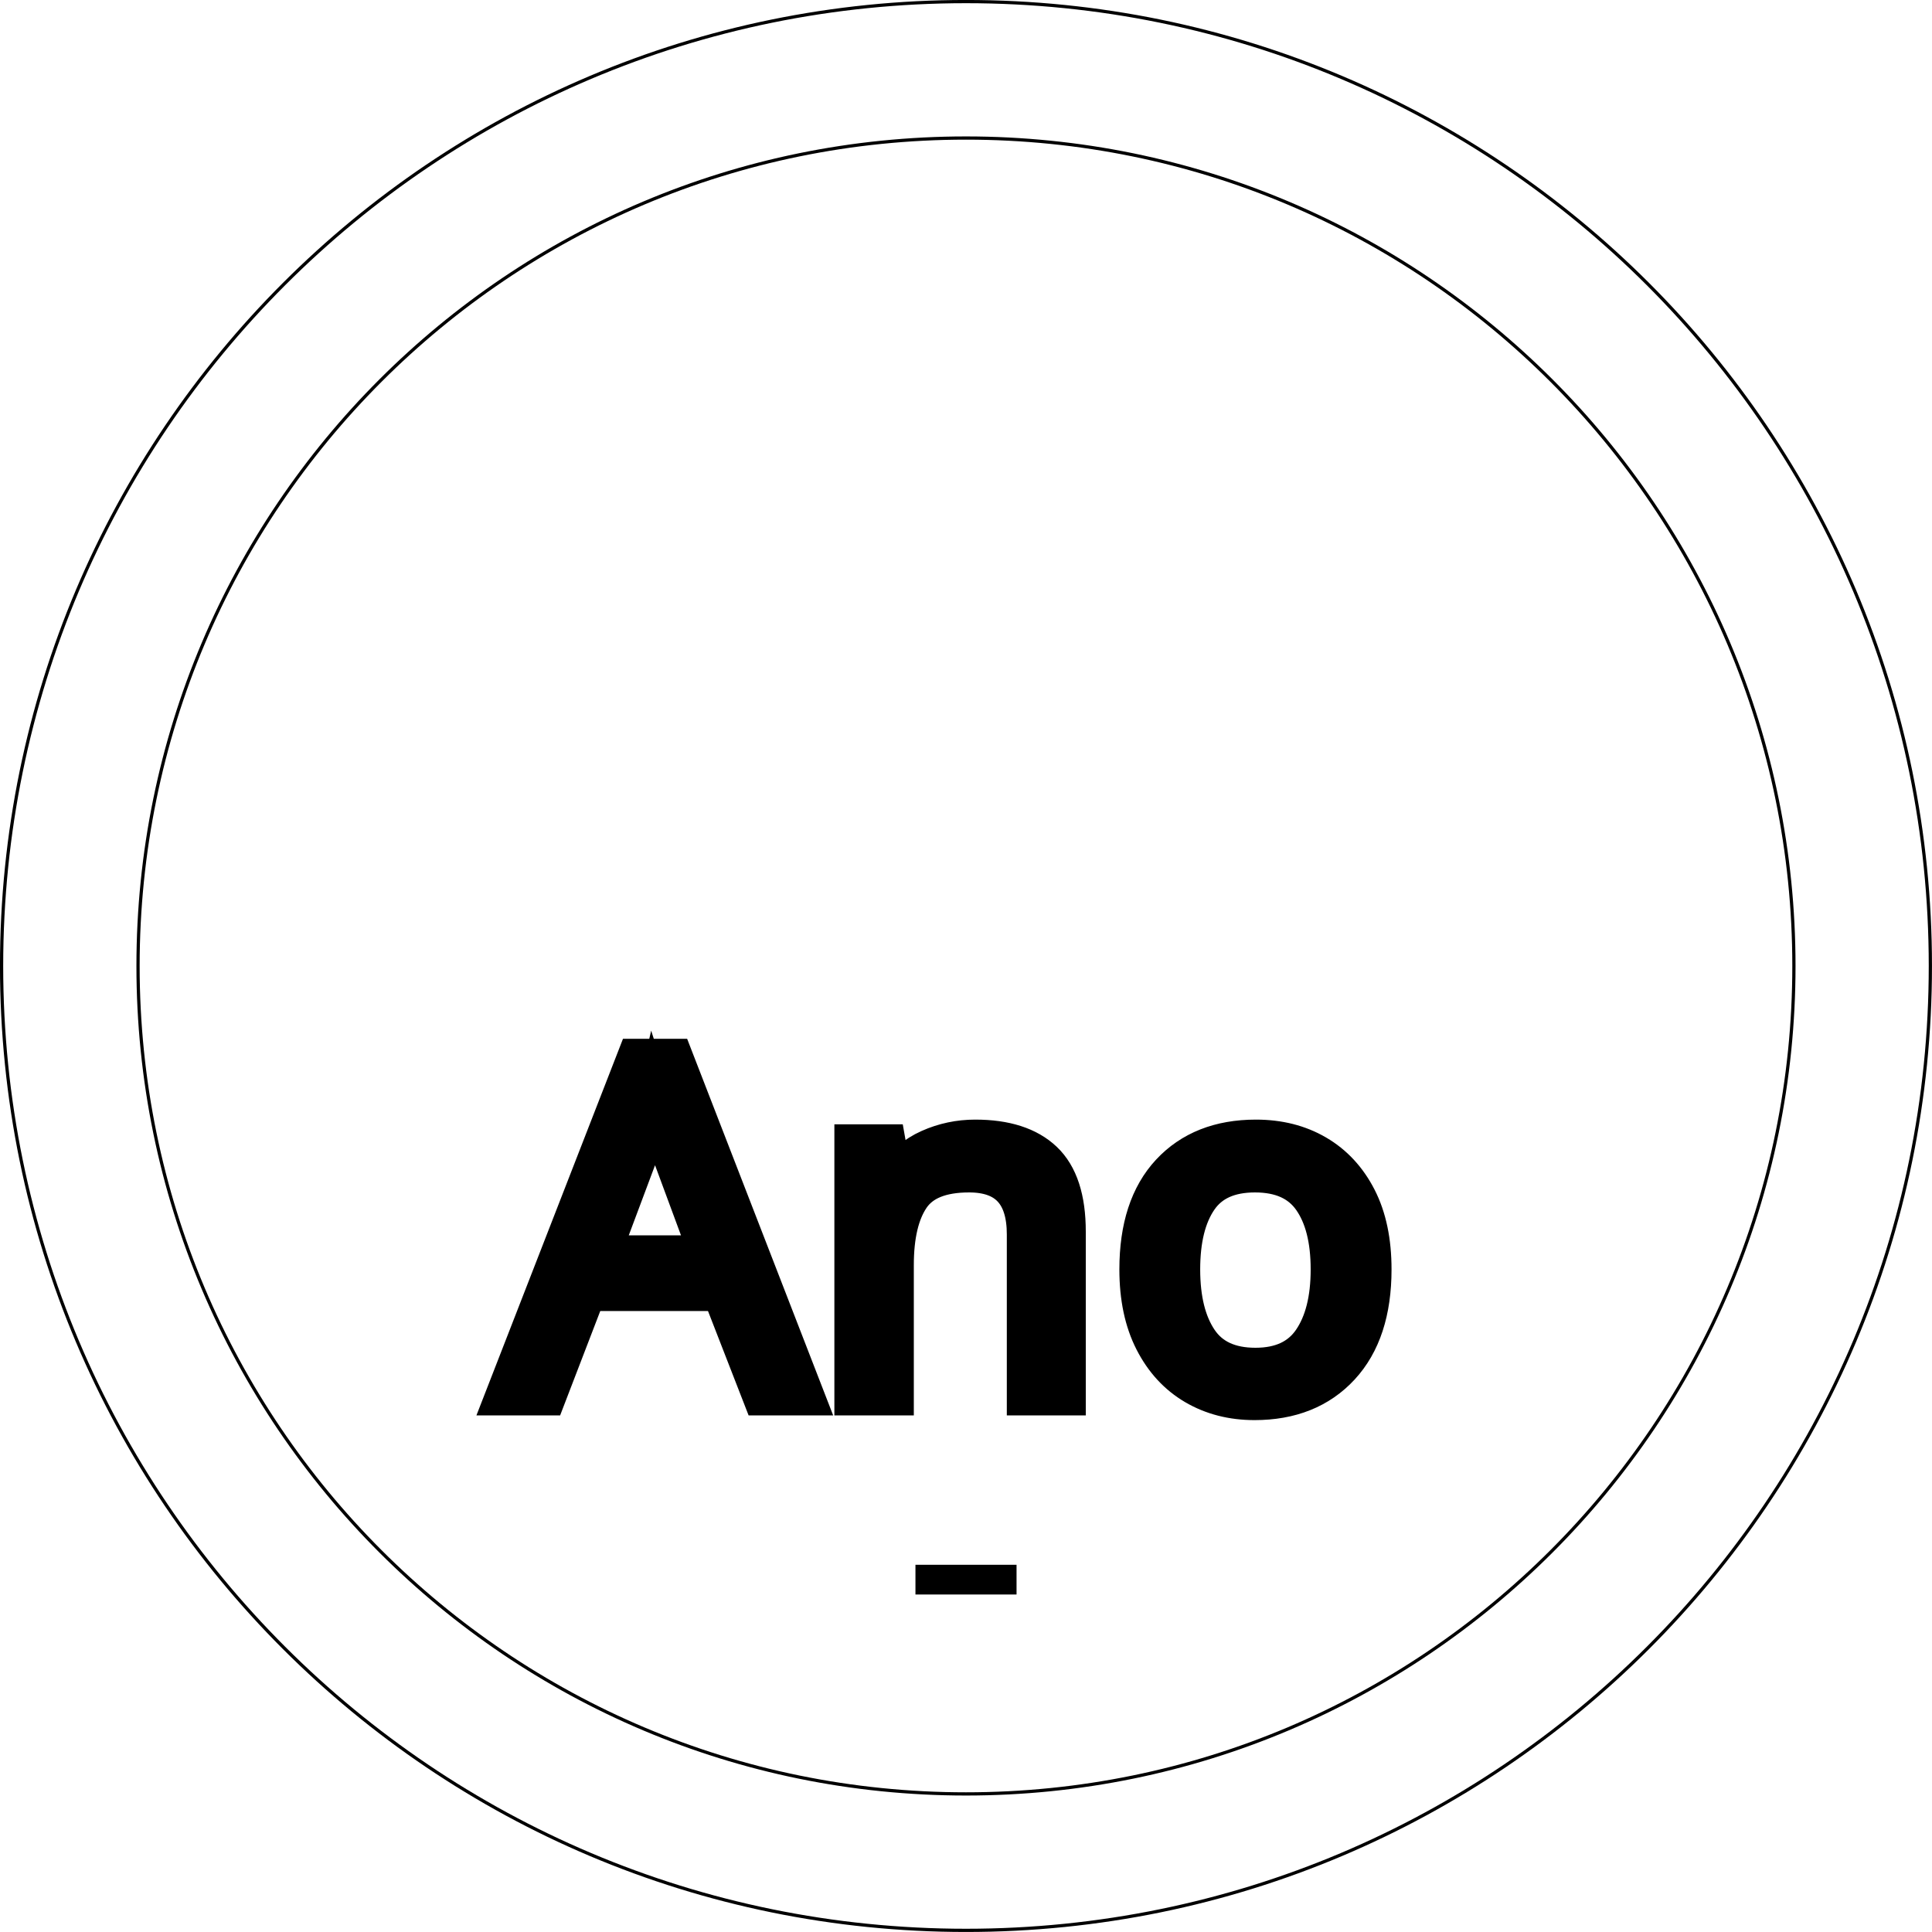
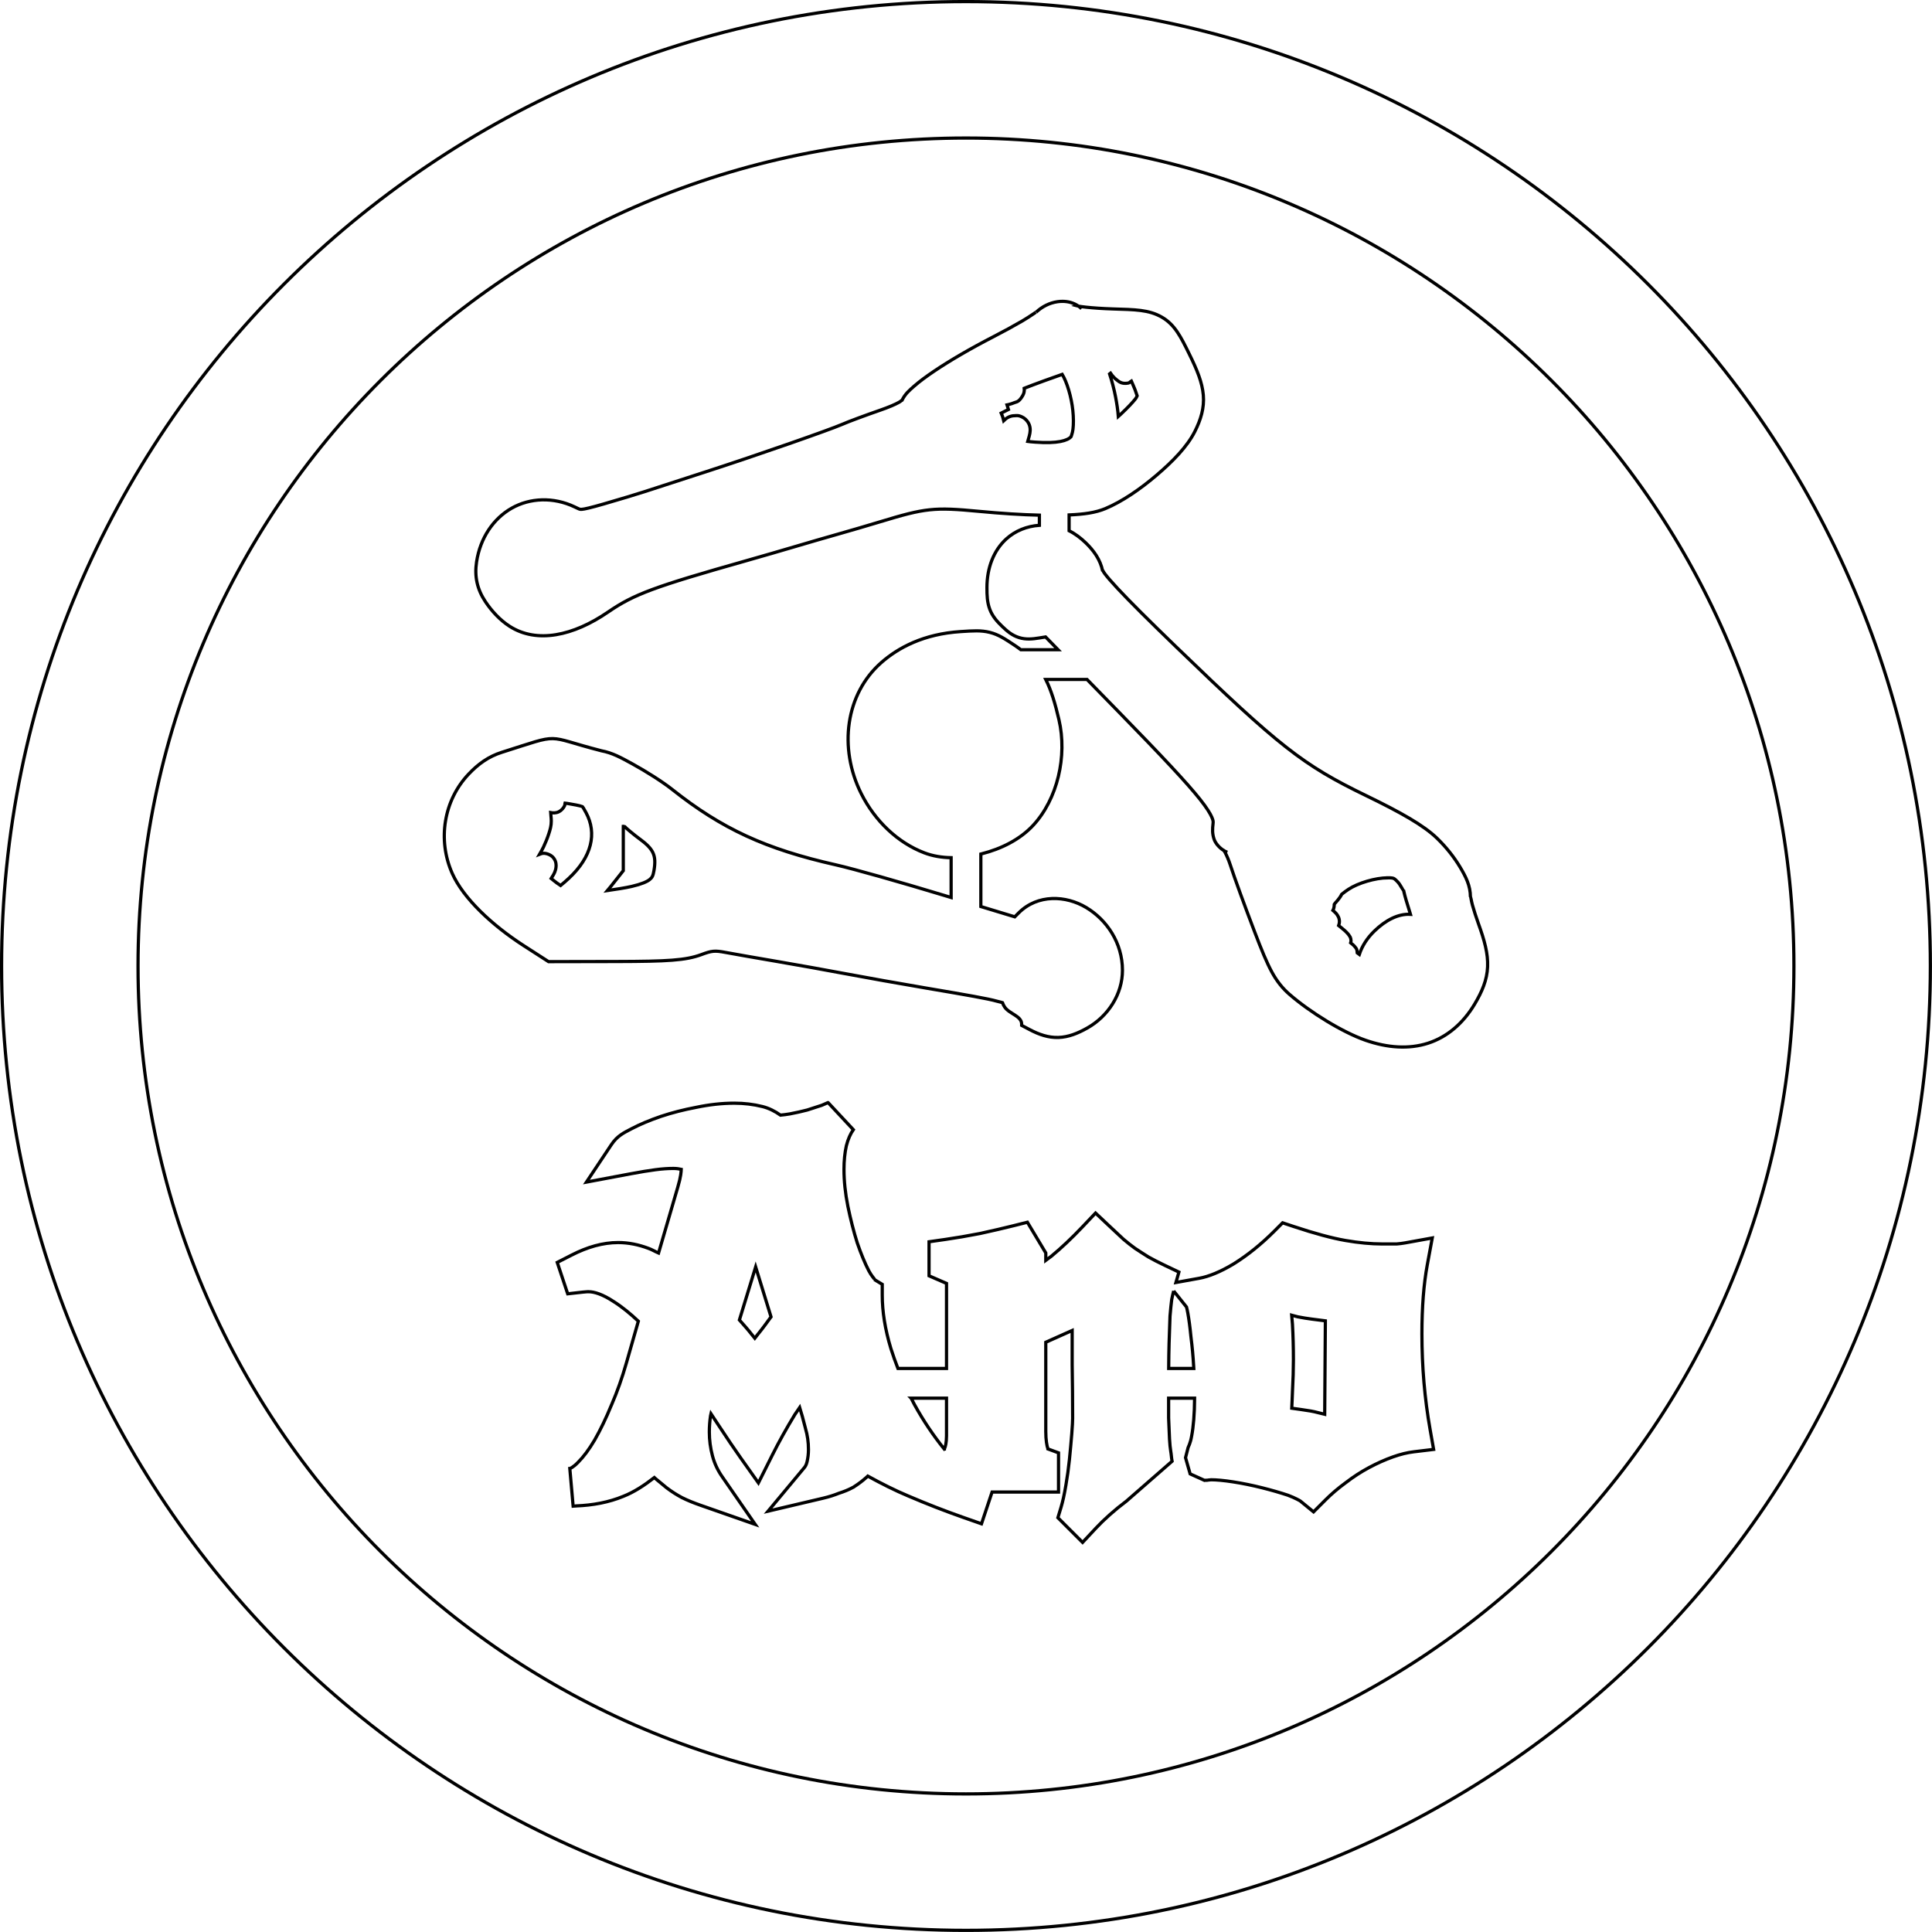
<svg xmlns="http://www.w3.org/2000/svg" version="1.2" viewBox="0 0 113.386 113.386" width="30mm" height="30mm" id="svg1" xml:space="preserve">
  <defs id="defs1">
    <clipPath clipPathUnits="userSpaceOnUse" id="cp1">
      <path d="m 275.5,535.5 c -143.78,0 -260,-116.22 -260,-260 0,-143.78 116.22,-260 260,-260 143.78,0 260,116.22 260,260 0,143.78 -116.22,260 -260,260 z" id="path1" />
+     </clipPath>
+     <clipPath clipPathUnits="userSpaceOnUse" id="cp1-5">
+       <path d="m 275.5,535.5 c -143.78,0 -260,-116.22 -260,-260 0,-143.78 116.22,-260 260,-260 143.78,0 260,116.22 260,260 0,143.78 -116.22,260 -260,260 z" id="path1-2" />
+     </clipPath>
+     <clipPath clipPathUnits="userSpaceOnUse" id="cp1-7">
+       <path d="m 275.5,535.5 c -143.78,0 -260,-116.22 -260,-260 0,-143.78 116.22,-260 260,-260 143.78,0 260,116.22 260,260 0,143.78 -116.22,260 -260,260 z" id="path1-7" />
    </clipPath>
  </defs>
  <style id="style1">
		tspan { white-space:pre } 
		.s0 { fill: none;stroke: #ff0000;stroke-miterlimit:100 } 
	</style>
  <g id="layer2" style="display:inline" transform="scale(0.1989225)">
    <g id="layer3" transform="scale(5.027084)">
      <path id="path2" style="fill:none;stroke:#000000;stroke-width:0.95" transform="scale(0.1989225)" d="M 569.518,284.993 A 284.525,284.525 0 0 1 284.993,569.518 284.525,284.525 0 0 1 0.468,284.993 284.525,284.525 0 0 1 284.993,0.468 284.525,284.525 0 0 1 569.518,284.993 Z" />
      <path id="path2-9" style="fill:none;stroke:#000000;stroke-width:0.95;stroke-dasharray:none" transform="scale(0.1989225)" d="M 529.262,284.993 A 244.268,244.268 0 0 1 284.993,529.262 244.268,244.268 0 0 1 40.725,284.993 244.268,244.268 0 0 1 284.993,40.725 244.268,244.268 0 0 1 529.262,284.993 Z" />
    </g>
-     <text xml:space="preserve" style="font-size:139.377px;font-family:'Didact Gothic';-inkscape-font-specification:'Didact Gothic';text-align:start;letter-spacing:2.118px;writing-mode:lr-tb;direction:ltr;text-anchor:start;display:inline;fill:#de0000;fill-opacity:0.092;stroke:#000000;stroke-width:11.172;stroke-dasharray:none;stroke-opacity:1" x="148.732" y="411.997" id="text2-2">
-       <tspan id="tspan2-1" x="148.732" y="411.997" style="font-style:normal;font-variant:normal;font-weight:normal;font-stretch:normal;font-size:139.377px;font-family:'New Rocker';-inkscape-font-specification:'New Rocker';letter-spacing:2.118px;fill:#000000;fill-opacity:1;stroke:#000000;stroke-width:11.172;stroke-dasharray:none;stroke-opacity:1">Ano</tspan>
-     </text>
-     <path id="path5-3" style="display:inline;stroke-width:15.581" d="m 270.087,461.659 h 29.826 v 8.769 h -29.826 z" />
+     <path id="path4" style="baseline-shift:baseline;display:inline;overflow:visible;fill:none;stroke:#000000;stroke-width:0.95;stroke-dasharray:none;stroke-opacity:1;enable-background:accumulate;stop-color:#000000" d="M 313.505 88.907 C 312.979 88.903 312.462 88.94 311.964 89.015 C 309.651 89.36 307.483 90.425 305.67 92.127 C 306.095 91.728 303.961 93.323 301.586 94.709 C 299.21 96.096 296.171 97.758 293.112 99.334 C 286.237 102.875 280.189 106.406 275.567 109.526 C 273.255 111.086 271.299 112.531 269.725 113.905 C 268.25 115.191 267.074 116.2 266.17 118.009 L 266.161 118.009 C 266.104 118.048 265.811 118.366 265.169 118.726 C 264.088 119.331 262.226 120.135 259.67 121.023 C 255.267 122.554 250.482 124.318 248.35 125.245 C 244.805 126.787 223.874 134.132 207.976 139.276 C 200.498 141.695 192.513 144.286 190.185 145.049 C 188.043 145.751 182.487 147.428 178.098 148.692 C 174.309 149.783 172.357 150.227 171.677 150.263 C 170.997 150.298 171.145 150.315 169.546 149.556 C 163.244 146.565 156.357 146.868 150.95 149.939 C 145.543 153.01 141.675 158.731 140.601 165.766 C 139.945 170.065 140.775 173.835 143.174 177.46 C 145.048 180.293 147.556 182.984 150.351 184.775 C 158.419 189.944 169.132 187.608 179.384 180.582 C 187.071 175.315 192.788 173.183 220.465 165.344 C 224.802 164.116 231.146 162.277 234.633 161.24 C 238.053 160.223 243.703 158.583 247.122 157.617 C 250.618 156.628 256.264 154.978 259.759 153.915 C 273.016 149.884 275.609 149.609 288.704 150.852 C 295.452 151.492 301.461 151.871 306.652 151.991 L 306.652 154.976 C 302.96 155.233 299.546 156.6 296.922 158.972 C 293.157 162.374 291.182 167.543 291.178 173.326 C 291.176 175.727 291.25 177.705 292.013 179.748 C 292.775 181.79 294.139 183.34 295.616 184.755 C 297.08 186.158 298.513 187.431 300.604 188.093 C 302.694 188.756 304.616 188.537 306.593 188.221 L 308.478 187.917 L 312.16 191.687 L 301.173 191.687 C 300.59 191.243 299.982 190.806 299.357 190.391 C 296.558 188.533 294.626 187.228 292.022 186.572 C 290.721 186.244 289.483 186.126 288.115 186.12 C 286.746 186.114 285.237 186.218 283.421 186.336 C 272.491 187.044 265.005 191.094 260.024 195.467 C 249.48 204.725 247.334 220.626 254.084 234.132 C 258.083 242.137 264.828 248.608 272.69 251.609 C 275.189 252.564 277.875 253.001 280.613 253.043 L 280.613 264.796 L 278.64 264.197 C 265.78 260.299 251.785 256.328 246.7 255.183 C 225.878 250.495 212.99 244.545 198.275 232.876 C 195.502 230.676 190.577 227.556 186.503 225.325 C 183.024 223.421 180.667 222.128 177.44 221.506 C 160.17 217.074 166.233 216.213 148.073 221.948 C 144.117 223.197 141.112 225.383 138.294 228.349 C 130.904 236.129 129.022 247.789 133.434 257.707 C 136.709 265.07 145.225 273.003 154.465 278.964 L 161.839 283.716 L 181.957 283.677 C 196.909 283.642 202.322 283.354 206.955 281.625 C 210.024 280.479 210.883 280.403 214.005 280.986 C 216.71 281.493 223.534 282.685 229.302 283.667 C 235.012 284.639 244.188 286.287 249.606 287.31 C 255.129 288.352 265.712 290.238 273.22 291.512 C 285.475 293.591 291.543 294.644 294.133 295.39 C 295.31 295.729 295.648 295.728 295.763 295.793 L 295.773 295.803 L 295.783 295.812 L 295.793 295.822 C 295.849 295.935 295.831 296.21 296.392 297.079 C 297.701 299.109 301.419 299.731 301.419 302.126 L 301.419 302.519 L 303.765 303.756 C 306.505 305.206 309.291 306.179 312.258 306.083 C 315.226 305.986 317.947 304.887 320.781 303.294 C 326.962 299.82 331.159 293.277 331.159 286.279 C 331.159 278.143 326.498 271.37 320.486 267.761 C 314.475 264.152 306.145 263.757 300.565 269.312 L 299.386 270.49 L 289.381 267.457 L 289.381 251.963 C 289.474 251.94 289.564 251.918 289.656 251.894 C 295.383 250.434 300.88 247.719 304.777 243.539 C 311.999 235.79 314.927 223.101 312.425 212.355 C 311.291 207.481 310.146 203.688 308.527 200.455 L 320.702 200.455 L 330.001 209.979 C 342.71 223.01 350.108 230.875 354.026 235.802 C 355.986 238.265 357.038 239.981 357.502 241.045 C 357.966 242.108 357.955 242.401 357.885 243.018 C 357.717 244.502 357.61 245.872 358.19 247.584 C 358.615 248.842 359.782 250.141 361.047 250.922 C 360.988 250.857 360.966 250.798 360.958 250.765 C 360.975 250.787 361.033 250.852 361.106 250.961 L 361.115 250.961 L 361.125 250.971 C 361.45 251.166 361.773 251.327 362.097 251.443 C 361.591 251.284 361.292 251.128 361.135 251.001 C 361.218 251.127 361.322 251.297 361.43 251.492 C 361.899 252.341 362.501 253.722 362.991 255.232 C 364.174 258.883 367.325 267.522 370.129 274.86 C 372.238 280.381 373.711 283.969 375.234 286.779 C 376.758 289.59 378.47 291.654 380.419 293.348 C 386.536 298.667 396.119 304.559 402.874 306.907 C 409.399 309.176 415.71 309.592 421.342 307.771 C 426.975 305.951 431.679 301.898 435.029 296.303 C 437.253 292.59 438.735 289.118 438.888 285.208 C 439.041 281.299 437.974 277.469 436.168 272.464 C 435.487 270.574 434.859 268.609 434.421 267.044 C 434.084 265.846 433.914 264.513 433.851 264.383 L 433.841 264.383 L 433.831 264.383 L 433.831 264.393 L 433.831 264.403 C 433.826 264.438 433.822 264.519 433.822 264.648 C 433.822 261.351 432.481 258.675 430.729 255.763 C 428.977 252.85 426.647 249.895 423.934 247.279 C 420.026 243.511 413.375 239.739 402.982 234.702 C 384.381 225.687 377.52 220.304 346.947 190.794 C 338.816 182.944 333.239 177.382 329.726 173.611 C 327.969 171.726 326.721 170.283 325.985 169.311 C 325.524 168.703 325.31 168.185 325.258 168.113 L 325.248 168.113 L 325.248 168.123 C 325.246 168.152 325.278 168.272 325.327 168.515 C 324.635 165.089 322.64 162.369 320.251 160.081 C 318.812 158.704 317.212 157.482 315.42 156.586 L 315.42 151.922 C 319.809 151.732 323.236 151.254 326.103 150.056 C 331.085 147.975 336.461 144.266 341.282 140.15 C 346.103 136.033 350.263 131.75 352.485 127.366 C 354.258 123.867 355.351 120.351 355.018 116.566 C 354.685 112.78 353.192 109.158 350.826 104.351 C 348.367 99.356 346.595 95.761 342.765 93.561 C 338.934 91.36 334.852 91.35 328.292 91.145 C 325.331 91.053 322.511 90.855 320.467 90.635 C 319.488 90.529 318.678 90.422 318.189 90.33 C 316.745 89.315 315.085 88.917 313.505 88.907 z M 317.826 90.222 L 317.835 90.222 L 317.845 90.222 C 317.896 90.217 317.982 90.234 318.13 90.311 C 317.958 90.277 317.829 90.253 317.786 90.242 C 317.792 90.24 317.817 90.225 317.826 90.222 z M 318.287 90.399 C 318.475 90.522 318.728 90.725 319.082 91.067 C 318.826 90.819 318.562 90.599 318.287 90.399 z M 327.674 110.095 C 327.808 110.266 327.953 110.566 328.086 110.723 C 328.533 111.251 328.959 111.698 329.549 112.137 C 330.139 112.577 330.942 113.376 332.897 113.011 C 333.243 112.947 333.447 112.604 333.781 112.422 C 334.152 113.295 334.604 114.26 334.88 114.995 C 335.15 115.711 335.362 116.317 335.499 116.772 C 335.4 117.005 335.264 117.34 334.91 117.783 C 334.075 118.825 332.661 120.327 330.737 122.133 C 330.439 122.413 330.233 122.58 329.942 122.849 C 329.799 121.022 329.508 119.098 329.127 117.106 C 328.682 114.785 328.07 112.5 327.369 110.331 C 327.478 110.253 327.57 110.184 327.674 110.095 z M 313.388 110.449 C 314.779 112.738 316.102 117.098 316.52 121.111 C 316.736 123.19 316.742 125.176 316.559 126.649 C 316.399 127.938 315.979 128.782 315.97 128.868 C 314.95 129.971 312.12 130.949 305.376 130.439 C 303.902 130.328 303.975 130.324 303.216 130.223 C 303.486 129.235 303.902 128.067 303.932 127.042 C 303.945 126.587 303.931 126.02 303.657 125.284 C 303.384 124.549 302.707 123.696 301.988 123.262 C 300.552 122.393 299.813 122.643 299.406 122.643 C 297.909 122.643 296.901 123.345 296.136 124.096 C 295.955 123.315 295.699 122.569 295.39 121.877 L 297.521 120.807 L 297.089 119.442 C 297.239 119.406 297.435 119.392 297.58 119.354 C 298.192 119.193 298.741 119.024 299.308 118.784 C 299.874 118.545 300.523 118.668 301.556 116.998 C 301.841 116.537 302.252 115.917 302.204 114.661 L 302.204 114.651 L 302.194 114.641 L 302.194 114.631 L 302.185 114.621 L 302.185 114.612 C 302.182 114.607 302.169 114.597 302.165 114.592 L 302.165 114.582 L 302.165 114.572 L 302.165 114.563 C 304.129 113.82 305.256 113.342 308.282 112.265 L 313.388 110.449 z M 166.699 236.95 C 167.301 237.008 167.097 237.007 168.368 237.216 C 170.808 237.616 171.757 237.923 171.805 237.952 L 171.814 237.962 L 171.824 237.972 C 171.904 238.047 172.152 238.364 172.924 239.808 C 176.158 245.856 174.634 252.762 167.867 259.091 C 166.956 259.943 166.099 260.679 165.393 261.251 C 165.03 261.005 164.702 260.797 164.284 260.495 C 163.597 260 163.237 259.666 162.614 259.17 C 163.014 258.54 163.428 257.917 163.675 257.285 C 163.846 256.844 163.993 256.389 164.048 255.763 C 164.103 255.137 164.101 254.185 163.361 253.18 C 162.62 252.176 161.203 251.719 160.356 251.747 C 159.803 251.765 159.515 251.93 159.168 252.061 C 159.571 251.355 159.983 250.681 160.356 249.881 C 160.947 248.613 161.493 247.282 161.907 246.003 C 162.322 244.724 162.658 243.621 162.644 242.194 C 162.632 241.108 162.494 240.54 162.457 239.739 C 163.14 239.874 164.046 239.909 164.863 239.493 C 165.759 239.038 166.29 238.297 166.561 237.726 C 166.715 237.404 166.624 237.221 166.699 236.95 z M 183.94 243.804 L 183.95 243.804 L 183.96 243.804 L 183.97 243.804 L 183.979 243.804 C 184.11 243.805 184.342 243.921 184.431 243.941 C 184.512 244.008 184.632 244.197 184.726 244.285 C 185.061 244.597 185.456 244.924 185.904 245.296 C 186.8 246.04 187.915 246.928 189.095 247.8 C 191.196 249.352 192.212 250.573 192.718 251.776 C 193.224 252.98 193.354 254.428 192.944 256.833 C 192.669 258.445 192.39 258.913 191.648 259.513 C 190.906 260.114 189.285 260.844 186.395 261.516 C 184.544 261.947 181.596 262.401 179.188 262.744 C 179.523 262.337 179.828 262.007 180.17 261.575 L 183.891 256.872 L 183.891 248.173 L 183.891 243.882 L 183.891 243.872 C 183.892 243.868 183.899 243.847 183.901 243.843 L 183.901 243.833 L 183.911 243.833 L 183.911 243.823 L 183.921 243.814 L 183.93 243.814 L 183.94 243.804 z M 409.452 258.973 C 410.574 258.97 410.974 259.076 411.17 259.16 C 411.366 259.244 411.672 259.443 412.417 260.24 C 413.134 261.007 414.051 262.861 414.145 262.94 L 414.155 262.94 C 414.459 264.327 415.222 266.888 415.981 269.244 C 416.044 269.437 416.061 269.564 416.119 269.754 C 412.48 269.539 408.788 271.511 405.534 274.644 C 403.354 276.743 401.86 279.108 401.047 281.576 C 400.859 281.434 400.64 281.28 400.439 281.134 C 400.392 279.937 400.04 279.724 399.899 279.524 C 399.747 279.31 399.653 279.205 399.565 279.111 C 399.388 278.924 399.251 278.798 399.093 278.659 C 398.915 278.502 398.665 278.317 398.445 278.139 C 398.462 277.998 398.606 277.804 398.603 277.687 C 398.57 276.585 398.248 276.311 398.082 276.048 C 397.917 275.784 397.787 275.626 397.65 275.468 C 397.377 275.153 397.099 274.88 396.757 274.565 C 396.315 274.159 395.591 273.59 394.94 273.063 C 395.379 271.89 395.097 271.008 394.891 270.559 C 394.662 270.06 394.433 269.764 394.194 269.479 C 393.937 269.172 393.565 268.891 393.251 268.605 C 393.503 268.14 393.647 267.533 393.654 266.818 C 393.72 266.712 393.796 266.58 393.949 266.416 C 394.435 265.894 394.863 265.373 395.225 264.864 C 395.406 264.61 395.571 264.374 395.736 264.069 L 395.736 264.059 C 395.746 264.033 395.763 263.958 395.775 263.922 C 395.843 263.859 395.869 263.826 395.991 263.726 C 396.418 263.374 397.104 262.862 397.847 262.371 C 400.652 260.514 405.78 258.993 409.452 258.983 L 409.452 258.973 z " />
+     <path id="path3" style="font-size:139.377px;font-family:'New Rocker';-inkscape-font-specification:'New Rocker';letter-spacing:2.118px;baseline-shift:baseline;white-space:pre;display:inline;overflow:visible;opacity:1;fill:none;stroke:#000000;stroke-width:0.95;stroke-dasharray:none;stroke-opacity:1;enable-background:accumulate;stop-color:#000000;stop-opacity:1" d="m 351.13,434.843 4.242,1.915 c 0.113,-0.023 0.202,-0.039 0.295,-0.039 h 0.461 l 0.452,-0.069 c 0.26,-0.043 0.509,-0.069 0.756,-0.069 1.508,0 3.74,0.193 6.529,0.628 2.805,0.438 5.61,1.015 8.424,1.718 2.815,0.704 5.381,1.446 7.708,2.219 2.157,0.811 3.561,1.64 3.633,1.699 l 3.908,3.201 3.574,-3.574 c 1.732,-1.732 3.698,-3.408 5.901,-5.017 l 0.059,-0.039 0.049,-0.039 c 2.183,-1.679 4.43,-3.133 6.755,-4.379 2.374,-1.272 4.726,-2.322 7.05,-3.152 2.272,-0.812 4.337,-1.301 6.176,-1.522 l 5.862,-0.707 -1.031,-5.813 c -1.614,-9.145 -2.425,-18.572 -2.425,-28.297 0,-7.923 0.547,-14.717 1.581,-20.315 l 1.473,-7.953 -7.963,1.443 c -0.785,0.143 -1.634,0.245 -2.523,0.324 h -4.281 c -3.242,0 -6.877,-0.333 -10.889,-1.031 -3.848,-0.669 -8.976,-2.033 -15.219,-4.114 l -3.279,-1.09 -2.435,2.445 c -3.905,3.905 -7.892,7.098 -11.939,9.632 -4.042,2.438 -7.504,3.798 -10.192,4.281 l -6.902,1.247 0.874,-3.073 -4.271,-2.032 c -1.827,-0.87 -3.401,-1.689 -4.733,-2.435 -1.361,-0.852 -2.672,-1.694 -3.947,-2.543 -1.124,-0.806 -2.267,-1.707 -3.417,-2.69 -1.262,-1.172 -2.644,-2.459 -4.173,-3.898 l -4.055,-3.819 -3.829,4.045 c -3.212,3.391 -6.3,6.3 -9.249,8.729 -0.464,0.382 -1.115,0.775 -1.6,1.159 v -2.16 l -5.43,-9.062 -4.016,1.011 c -2.881,0.72 -6.2,1.488 -9.927,2.307 -3.716,0.724 -7.15,1.31 -10.28,1.758 l -4.791,0.687 v 10.044 l 5.155,2.239 v 25.096 h -14.335 c -0.749,-1.931 -1.445,-3.894 -2.082,-5.891 -1.718,-5.679 -2.543,-10.926 -2.543,-15.769 v -3.162 l -2.356,-1.424 c 0.05,0.026 0.094,0.043 0.118,0.049 h 0.01 0.01 v -0.01 -0.01 -0.01 -0.01 c -0.077,-0.184 -0.982,-1.106 -1.758,-2.602 -1.125,-2.17 -2.274,-4.935 -3.407,-8.238 -1.039,-3.299 -1.963,-6.885 -2.759,-10.771 -0.772,-3.862 -1.149,-7.488 -1.149,-10.889 0,-2.601 0.249,-4.912 0.697,-6.952 0.512,-2.011 1.225,-3.566 2.062,-4.762 l -7.452,-7.992 c 0.225,-0.135 -0.698,0.326 -1.866,0.805 -1.272,0.423 -2.708,0.887 -4.31,1.394 -1.603,0.419 -3.296,0.796 -5.096,1.139 -1.028,0.196 -1.865,0.258 -2.769,0.363 -1.614,-1.131 -3.378,-2.045 -5.292,-2.523 -2.69,-0.673 -5.471,-1.001 -8.316,-1.001 -3.652,0 -7.411,0.424 -11.252,1.227 -3.652,0.692 -7.134,1.576 -10.447,2.68 l -0.029,0.01 -0.02,0.01 c -3.175,1.091 -5.976,2.252 -8.434,3.535 -2.468,1.288 -4.358,2.158 -6.107,4.782 l -7.354,11.036 13.029,-2.445 c 2.901,-0.544 5.371,-0.948 7.364,-1.208 1.931,-0.252 3.684,-0.373 5.263,-0.373 1.089,0 1.804,0.157 2.317,0.265 -0.019,0.37 -0.039,0.836 -0.167,1.669 -0.135,0.878 -0.402,2.043 -0.815,3.446 v 0.01 l -5.714,19.568 c -0.939,-0.401 -2.01,-1.042 -2.906,-1.355 -2.947,-1.122 -5.977,-1.738 -9.013,-1.738 -4.545,0 -9.123,1.342 -13.697,3.682 l -4.271,2.18 3.083,9.259 4.487,-0.501 c 0.571,-0.064 1.054,-0.088 1.129,-0.098 -0.005,-9.5e-4 -0.013,-0.009 -0.02,-0.01 h 0.638 c 1.543,0 4.011,0.717 7.246,2.847 l 0.039,0.029 0.039,0.02 c 2.573,1.631 4.974,3.617 7.285,5.793 l -3.535,12.352 c -1.239,4.336 -2.685,8.429 -4.35,12.283 l -0.029,0.049 -0.02,0.049 c -1.59,3.887 -3.247,7.321 -4.958,10.319 -1.672,2.838 -3.325,5.014 -4.831,6.519 l -0.039,0.049 -0.049,0.039 c -1.458,1.527 -2.405,1.826 -2.406,1.826 l 0.982,11.105 c 0.262,-0.005 0.496,-0.069 0.756,-0.079 l 0.01,0.01 h 0.01 c 0.009,-0.003 0.029,-0.016 0.039,-0.02 h 0.01 0.01 c 4.986,-0.185 9.691,-1.065 13.962,-2.828 3.167,-1.243 6.188,-3.228 9.161,-5.538 l 0.177,0.167 0.196,0.167 c 1.127,0.939 2.204,1.833 3.24,2.68 l 0.098,0.069 0.088,0.069 c 1.333,1 2.736,1.896 4.193,2.68 l 0.069,0.049 0.079,0.029 c 1.586,0.793 3.368,1.521 5.39,2.229 l 16.22,5.675 -9.779,-14.129 c -1.321,-1.908 -2.24,-3.89 -2.818,-6.058 -0.62,-2.325 -0.933,-4.669 -0.933,-7.069 0,-1.646 0.128,-3.231 0.353,-4.772 0.039,-0.194 0.106,-0.385 0.147,-0.579 0.635,0.978 1.424,2.112 2.023,3.054 l 0.029,0.039 0.02,0.039 c 2.714,4.118 4.875,7.311 6.519,9.632 l 5.39,7.6 4.163,-8.326 c 1.867,-3.734 4.065,-7.685 6.588,-11.831 0.48,-0.761 0.955,-1.337 1.434,-2.072 0.49,1.575 1.039,3.516 1.64,5.921 l 0.029,0.118 0.029,0.118 c 0.589,1.986 0.884,4.044 0.884,6.225 0,1.259 -0.141,2.442 -0.412,3.594 -0.201,0.855 -0.472,1.348 -0.805,1.748 l -10.692,12.843 16.269,-3.829 c 1.696,-0.399 3.205,-0.881 4.625,-1.453 1.449,-0.461 2.848,-1.016 4.153,-1.728 l 0.167,-0.088 0.157,-0.108 c 1.29,-0.821 2.521,-1.753 3.672,-2.788 0.112,-0.101 0.249,-0.249 0.363,-0.353 3.996,2.2 8.024,4.235 12.096,5.94 h 0.01 c 5.313,2.276 10.682,4.366 16.093,6.264 l 5.351,1.875 3.122,-9.367 h 19.608 v -11.566 l -3.142,-1.159 v -0.01 -0.01 -0.01 -0.01 -0.01 -0.01 c -0.004,-0.015 -0.006,-0.033 -0.02,-0.069 -0.264,-0.715 -0.599,-2.47 -0.599,-4.998 v -26.343 l 7.786,-3.476 v 10.074 0.049 c 0.092,5.264 0.137,10.534 0.137,15.798 0,0.684 -0.075,2.308 -0.255,4.566 -0.182,2.279 -0.412,4.803 -0.687,7.56 -0.265,2.562 -0.618,5.122 -1.06,7.688 l -0.01,0.02 v 0.01 c -0.438,2.629 -0.915,4.753 -1.375,6.284 l -0.962,3.191 7.285,7.285 3.947,-4.222 c 1.162,-1.245 2.522,-2.568 4.085,-3.957 1.539,-1.368 3.177,-2.702 4.899,-3.996 l 13.471,-11.763 c -0.175,-0.874 -0.226,-2.046 -0.403,-3.014 -0.135,-0.817 -0.269,-2.027 -0.353,-3.554 -0.088,-1.592 -0.174,-3.687 -0.265,-6.215 v -5.832 h 7.668 c -0.031,4.718 -0.356,8.49 -0.874,11.154 l -0.01,0.059 -0.01,0.059 c -0.354,2.065 -0.982,3.126 -1.031,3.309 v 0.01 0.01 l -0.756,2.955 z m -128.189,-61.062 4.536,14.738 c -1.189,1.629 -2.345,3.25 -3.721,4.939 l -0.01,0.01 -0.01,0.01 c -0.381,0.472 -0.673,0.882 -1.041,1.345 -0.278,-0.343 -0.502,-0.624 -0.776,-0.962 l -0.069,-0.088 -0.01,-0.01 -0.01,-0.01 c -1.215,-1.567 -2.451,-2.915 -3.682,-4.32 z m 123.33,7.099 3.78,4.723 c 0.096,0.338 0.238,0.935 0.393,1.787 0.333,1.832 0.645,4.162 0.913,6.932 l 0.01,0.088 0.01,0.088 c 0.353,2.733 0.626,5.663 0.805,8.797 v 0.01 c 0.009,0.145 0.021,0.289 0.029,0.432 h -7.413 c 0.021,-2.834 0.058,-5.31 0.118,-7.423 0.091,-3.188 0.185,-5.854 0.275,-8.032 0.171,-2.039 0.342,-3.678 0.501,-4.89 0.173,-0.907 0.374,-1.709 0.579,-2.514 z m 34.807,7.138 c 0.618,0.155 1.129,0.332 1.787,0.481 l 0.059,0.01 0.059,0.01 c 2.626,0.537 5.348,0.814 8.041,1.168 l -0.196,27.58 c -1.397,-0.304 -2.65,-0.722 -4.114,-0.972 -2.028,-0.346 -3.746,-0.554 -5.606,-0.825 0.067,-1.6 0.16,-3.181 0.206,-4.801 v -0.029 c 0.189,-3.505 0.285,-6.659 0.285,-9.475 0,-3.535 -0.093,-7.029 -0.285,-10.476 v -0.01 c -0.045,-0.839 -0.175,-1.798 -0.236,-2.661 z M 268.813,412.505 h 10.437 v 11.105 c 0,2.07 -0.37,3.312 -0.53,3.633 l -0.029,0.069 -0.029,0.069 c -0.03,0.064 -0.037,0.088 -0.039,0.098 v 0.01 h -0.01 v 0.01 l -0.029,0.02 c -3.159,-3.916 -6.113,-8.259 -8.797,-13.137 -0.331,-0.621 -0.655,-1.247 -0.972,-1.875 z" />
  </g>
+   <style id="style1-7">
+ 		tspan { white-space:pre } 
+ 		.s0 { fill: none;stroke: #ff0000;stroke-miterlimit:100 } 
+ 	</style>
+   <style id="style1-9">
+ 		tspan { white-space:pre } 
+ 		.s0 { fill: none;stroke: #ff0000;stroke-miterlimit:100 } 
+ 	</style>
</svg>
